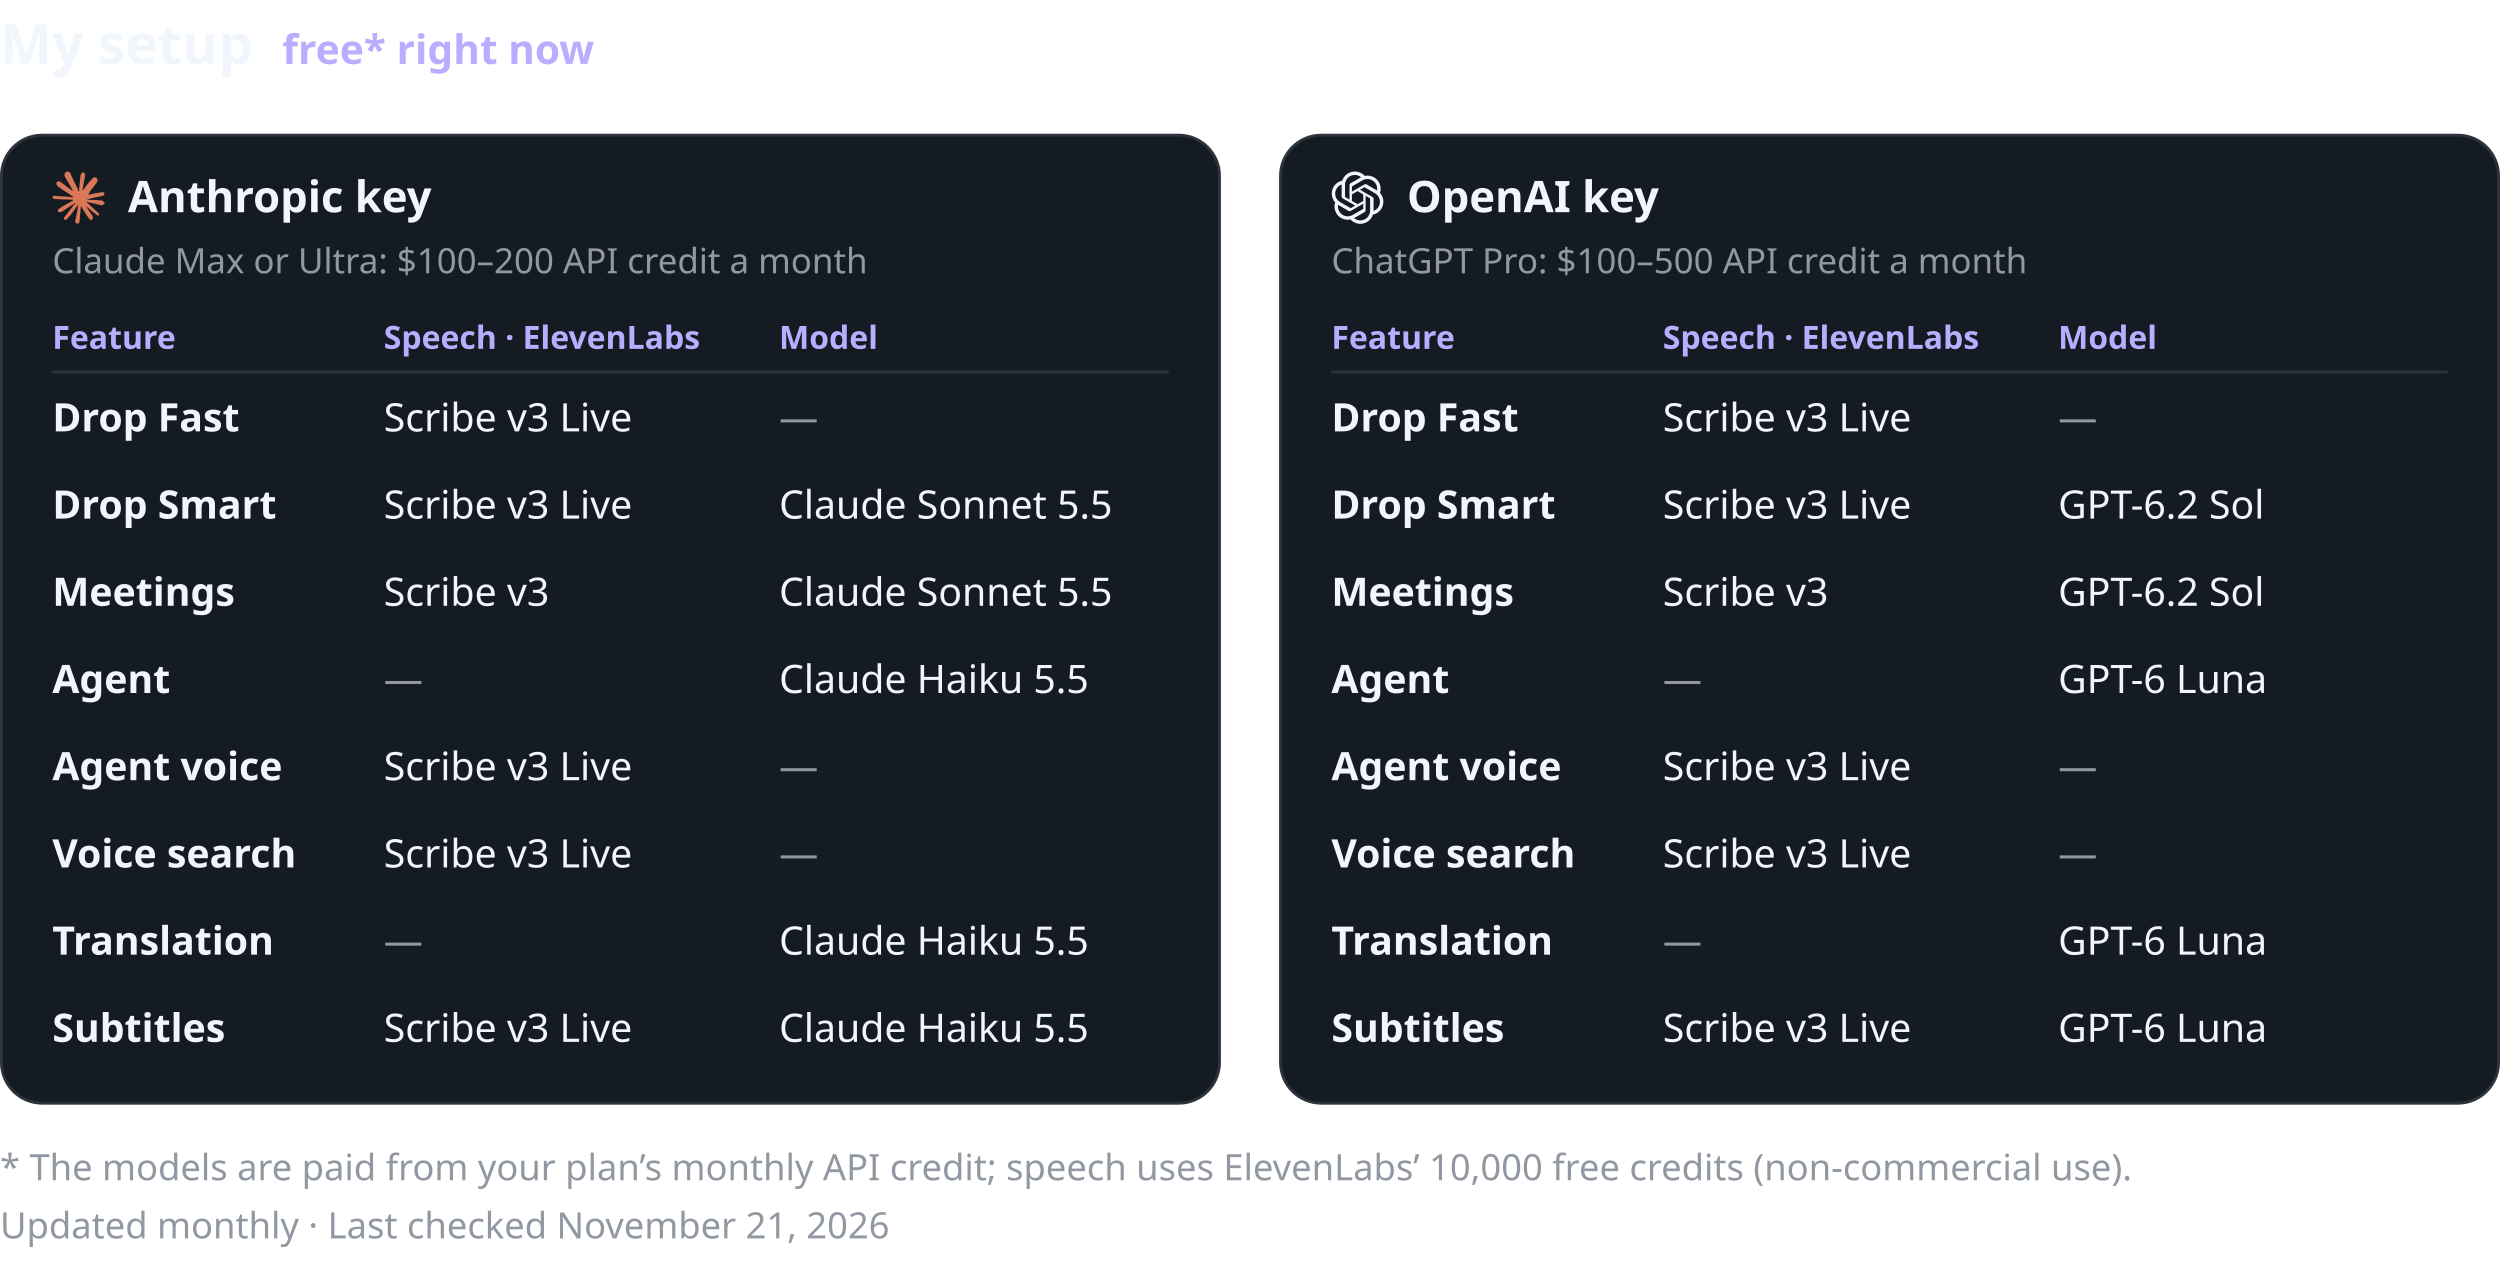
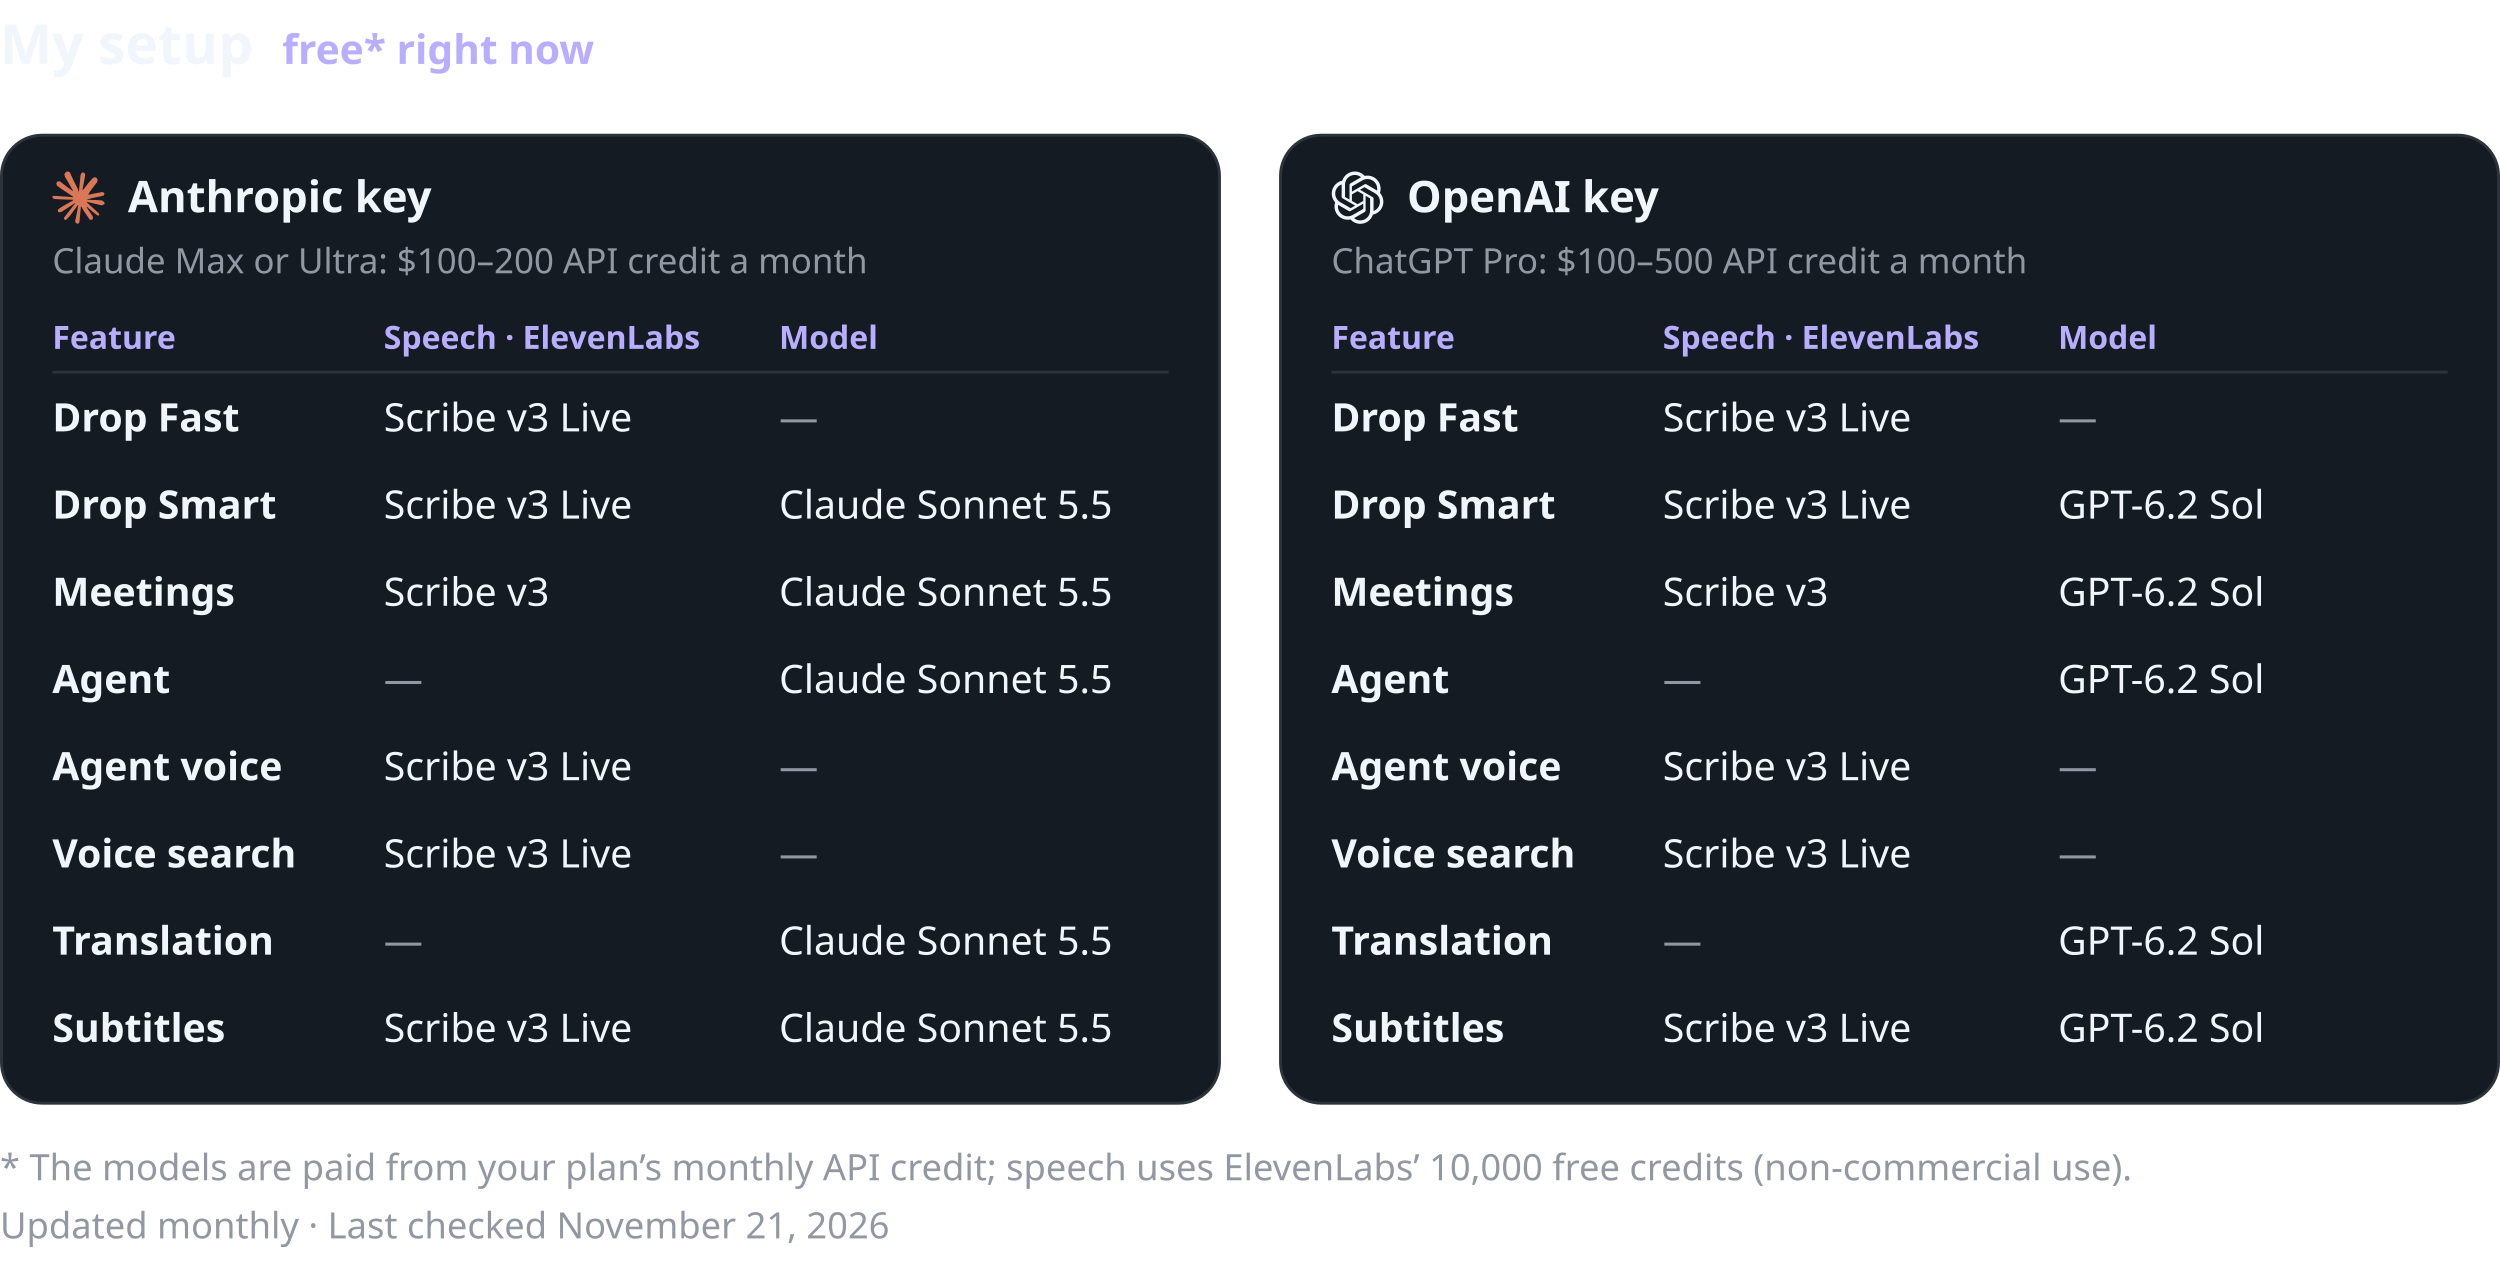
<svg xmlns="http://www.w3.org/2000/svg" width="860" height="434" viewBox="0 0 860 434">
  <text x="0" y="22" font-family="-apple-system, BlinkMacSystemFont, 'Segoe UI', 'Noto Sans', Helvetica, Arial, sans-serif" font-size="19" font-weight="700" fill="#f0f6fc">My setup<tspan dx="10" font-size="14" font-weight="600" fill="#b8adff">free* right now</tspan>
  </text>
  <rect x="0.5" y="46.5" width="419.0" height="333" rx="14" fill="#151b23" stroke="#2d333b" />
  <svg x="18.0" y="59" width="18" height="18" fill="#d97757" role="img" viewBox="0 0 24 24">
    <path d="m4.714 15.956 4.717-2.647.079-.231-.079-.128h-.231l-.789-.049-2.696-.073-2.337-.097-2.265-.121-.571-.121-.534-.704.055-.352.48-.322.686.061 1.518.103 2.277.158 1.651.097 2.447.255h.389l.055-.158-.134-.097-.103-.097L6.973 9.836l-2.55-1.688-1.336-.971-.723-.492-.364-.461-.158-1.008.656-.723.88.061.225.061.892.686 1.906 1.475 2.489 1.834.364.303.146-.103.018-.073-.164-.273-1.354-2.447-1.445-2.489-.643-1.032-.17-.619c-.061-.255-.103-.467-.103-.729L6.287.134 6.7 0l.996.134.419.364.619 1.415 1.002 2.228 1.554 3.03.455.898.243.832.091.255h.158v-.146l.128-1.706.237-2.095.231-2.696.079-.759.376-.911.747-.492.583.279.48.686-.067.443-.285 1.852-.559 2.902-.364 1.943h.212l.243-.243.984-1.305 1.651-2.064.729-.82.85-.905.546-.431h1.032l.759 1.129-.34 1.166-1.062 1.348-.88 1.141-1.263 1.7-.789 1.36.073.109.188-.018 2.853-.607 1.542-.279 1.84-.316.832.389.091.395-.328.807-1.967.486-2.307.461-3.436.814-.043.03.049.061 1.548.146.662.036h1.621l3.018.225.789.522.474.638-.079.486-1.214.619-1.639-.389-3.825-.911-1.311-.328h-.182v.109l1.093 1.069 2.003 1.809 2.507 2.331.128.577-.322.455-.34-.049-2.204-1.657-.85-.747-1.925-1.621h-.128v.17l.443.65 2.344 3.521.121 1.081-.17.352-.607.212-.668-.121-1.372-1.925L14.38 17.959l-1.141-1.943-.14.079-.674 7.255-.316.37-.729.279-.607-.461-.322-.747.322-1.475.389-1.925.316-1.53.285-1.9.17-.631-.012-.043-.14.018-1.433 1.967-2.18 2.945-1.724 1.846-.413.164-.716-.37.067-.662.401-.589 2.386-3.036 1.439-1.882.929-1.087-.006-.158h-.055l-6.338 4.116-1.129.146-.486-.455.061-.747.231-.243 1.906-1.311Z" />
  </svg>
  <text x="44.0" y="73" font-family="-apple-system, BlinkMacSystemFont, 'Segoe UI', 'Noto Sans', Helvetica, Arial, sans-serif" font-size="15" font-weight="600" fill="#f0f6fc">Anthropic key</text>
  <text x="18.0" y="94" font-family="-apple-system, BlinkMacSystemFont, 'Segoe UI', 'Noto Sans', Helvetica, Arial, sans-serif" font-size="12.0" fill="#9198a1">Claude Max or Ultra: $100–200 API credit a month</text>
  <text x="18.0" y="120" font-family="-apple-system, BlinkMacSystemFont, 'Segoe UI', 'Noto Sans', Helvetica, Arial, sans-serif" font-size="11.0" font-weight="600" fill="#b8adff">Feature</text>
  <text x="132.0" y="120" font-family="-apple-system, BlinkMacSystemFont, 'Segoe UI', 'Noto Sans', Helvetica, Arial, sans-serif" font-size="11.0" font-weight="600" fill="#b8adff">Speech · ElevenLabs</text>
  <text x="268.0" y="120" font-family="-apple-system, BlinkMacSystemFont, 'Segoe UI', 'Noto Sans', Helvetica, Arial, sans-serif" font-size="11.0" font-weight="600" fill="#b8adff">Model</text>
  <line x1="18.0" y1="128" x2="402.0" y2="128" stroke="#2d333b" />
  <text x="18.0" y="148.4" font-family="-apple-system, BlinkMacSystemFont, 'Segoe UI', 'Noto Sans', Helvetica, Arial, sans-serif" font-size="13.5" font-weight="600" fill="#f0f6fc">Drop Fast</text>
  <text x="132.0" y="148.4" font-family="-apple-system, BlinkMacSystemFont, 'Segoe UI', 'Noto Sans', Helvetica, Arial, sans-serif" font-size="13.5" font-weight="400" fill="#f0f6fc">Scribe v3 Live</text>
  <text x="268.0" y="148.4" font-family="-apple-system, BlinkMacSystemFont, 'Segoe UI', 'Noto Sans', Helvetica, Arial, sans-serif" font-size="13.5" font-weight="400" fill="#9198a1">—</text>
  <text x="18.0" y="178.4" font-family="-apple-system, BlinkMacSystemFont, 'Segoe UI', 'Noto Sans', Helvetica, Arial, sans-serif" font-size="13.5" font-weight="600" fill="#f0f6fc">Drop Smart</text>
  <text x="132.0" y="178.4" font-family="-apple-system, BlinkMacSystemFont, 'Segoe UI', 'Noto Sans', Helvetica, Arial, sans-serif" font-size="13.5" font-weight="400" fill="#f0f6fc">Scribe v3 Live</text>
  <text x="268.0" y="178.4" font-family="-apple-system, BlinkMacSystemFont, 'Segoe UI', 'Noto Sans', Helvetica, Arial, sans-serif" font-size="13.5" font-weight="400" fill="#f0f6fc">Claude Sonnet 5.5</text>
  <text x="18.0" y="208.4" font-family="-apple-system, BlinkMacSystemFont, 'Segoe UI', 'Noto Sans', Helvetica, Arial, sans-serif" font-size="13.5" font-weight="600" fill="#f0f6fc">Meetings</text>
  <text x="132.0" y="208.4" font-family="-apple-system, BlinkMacSystemFont, 'Segoe UI', 'Noto Sans', Helvetica, Arial, sans-serif" font-size="13.5" font-weight="400" fill="#f0f6fc">Scribe v3</text>
  <text x="268.0" y="208.4" font-family="-apple-system, BlinkMacSystemFont, 'Segoe UI', 'Noto Sans', Helvetica, Arial, sans-serif" font-size="13.5" font-weight="400" fill="#f0f6fc">Claude Sonnet 5.5</text>
  <text x="18.0" y="238.4" font-family="-apple-system, BlinkMacSystemFont, 'Segoe UI', 'Noto Sans', Helvetica, Arial, sans-serif" font-size="13.5" font-weight="600" fill="#f0f6fc">Agent</text>
  <text x="132.0" y="238.4" font-family="-apple-system, BlinkMacSystemFont, 'Segoe UI', 'Noto Sans', Helvetica, Arial, sans-serif" font-size="13.5" font-weight="400" fill="#9198a1">—</text>
-   <text x="268.0" y="238.4" font-family="-apple-system, BlinkMacSystemFont, 'Segoe UI', 'Noto Sans', Helvetica, Arial, sans-serif" font-size="13.5" font-weight="400" fill="#f0f6fc">Claude Haiku 5.5</text>
+   <text x="268.0" y="238.4" font-family="-apple-system, BlinkMacSystemFont, 'Segoe UI', 'Noto Sans', Helvetica, Arial, sans-serif" font-size="13.5" font-weight="400" fill="#f0f6fc">Claude Sonnet 5.5</text>
  <text x="18.0" y="268.4" font-family="-apple-system, BlinkMacSystemFont, 'Segoe UI', 'Noto Sans', Helvetica, Arial, sans-serif" font-size="13.5" font-weight="600" fill="#f0f6fc">Agent voice</text>
  <text x="132.0" y="268.4" font-family="-apple-system, BlinkMacSystemFont, 'Segoe UI', 'Noto Sans', Helvetica, Arial, sans-serif" font-size="13.5" font-weight="400" fill="#f0f6fc">Scribe v3 Live</text>
  <text x="268.0" y="268.4" font-family="-apple-system, BlinkMacSystemFont, 'Segoe UI', 'Noto Sans', Helvetica, Arial, sans-serif" font-size="13.5" font-weight="400" fill="#9198a1">—</text>
  <text x="18.0" y="298.4" font-family="-apple-system, BlinkMacSystemFont, 'Segoe UI', 'Noto Sans', Helvetica, Arial, sans-serif" font-size="13.5" font-weight="600" fill="#f0f6fc">Voice search</text>
  <text x="132.0" y="298.4" font-family="-apple-system, BlinkMacSystemFont, 'Segoe UI', 'Noto Sans', Helvetica, Arial, sans-serif" font-size="13.5" font-weight="400" fill="#f0f6fc">Scribe v3 Live</text>
  <text x="268.0" y="298.4" font-family="-apple-system, BlinkMacSystemFont, 'Segoe UI', 'Noto Sans', Helvetica, Arial, sans-serif" font-size="13.5" font-weight="400" fill="#9198a1">—</text>
  <text x="18.0" y="328.4" font-family="-apple-system, BlinkMacSystemFont, 'Segoe UI', 'Noto Sans', Helvetica, Arial, sans-serif" font-size="13.5" font-weight="600" fill="#f0f6fc">Translation</text>
  <text x="132.0" y="328.4" font-family="-apple-system, BlinkMacSystemFont, 'Segoe UI', 'Noto Sans', Helvetica, Arial, sans-serif" font-size="13.5" font-weight="400" fill="#9198a1">—</text>
-   <text x="268.0" y="328.4" font-family="-apple-system, BlinkMacSystemFont, 'Segoe UI', 'Noto Sans', Helvetica, Arial, sans-serif" font-size="13.5" font-weight="400" fill="#f0f6fc">Claude Haiku 5.5</text>
+   <text x="268.0" y="328.4" font-family="-apple-system, BlinkMacSystemFont, 'Segoe UI', 'Noto Sans', Helvetica, Arial, sans-serif" font-size="13.5" font-weight="400" fill="#f0f6fc">Claude Sonnet 5.5</text>
  <text x="18.0" y="358.4" font-family="-apple-system, BlinkMacSystemFont, 'Segoe UI', 'Noto Sans', Helvetica, Arial, sans-serif" font-size="13.5" font-weight="600" fill="#f0f6fc">Subtitles</text>
  <text x="132.0" y="358.4" font-family="-apple-system, BlinkMacSystemFont, 'Segoe UI', 'Noto Sans', Helvetica, Arial, sans-serif" font-size="13.5" font-weight="400" fill="#f0f6fc">Scribe v3 Live</text>
-   <text x="268.0" y="358.4" font-family="-apple-system, BlinkMacSystemFont, 'Segoe UI', 'Noto Sans', Helvetica, Arial, sans-serif" font-size="13.5" font-weight="400" fill="#f0f6fc">Claude Haiku 5.5</text>
+   <text x="268.0" y="358.4" font-family="-apple-system, BlinkMacSystemFont, 'Segoe UI', 'Noto Sans', Helvetica, Arial, sans-serif" font-size="13.5" font-weight="400" fill="#f0f6fc">Claude Sonnet 5.5</text>
  <rect x="440.5" y="46.5" width="419.0" height="333" rx="14" fill="#151b23" stroke="#2d333b" />
  <svg x="458.0" y="59" width="18" height="18" fill="#f0f6fc" role="img" viewBox="0 0 24 24">
    <path d="M22.282 9.821a5.985 5.985 0 0 0-.516-4.911 6.046 6.046 0 0 0-6.51-2.9A6.065 6.065 0 0 0 4.981 4.182a5.985 5.985 0 0 0-3.998 2.9 6.046 6.046 0 0 0 .743 7.097 5.98 5.98 0 0 0 .511 4.911 6.051 6.051 0 0 0 6.515 2.9A5.985 5.985 0 0 0 13.26 24a6.056 6.056 0 0 0 5.772-4.206 5.989 5.989 0 0 0 3.998-2.9 6.056 6.056 0 0 0-.748-7.073zm-9.022 12.608a4.476 4.476 0 0 1-2.876-1.041l.142-.08 4.778-2.758a.795.795 0 0 0 .393-.681v-6.737l2.02 1.169a.071.071 0 0 1 .038.052v5.583a4.504 4.504 0 0 1-4.495 4.494zm-9.661-4.125a4.471 4.471 0 0 1-.535-3.014l.142.085 4.783 2.758a.771.771 0 0 0 .781 0l5.843-3.369v2.332a.08.08 0 0 1-.033.061L9.74 19.95a4.499 4.499 0 0 1-6.141-1.646zM2.341 7.896a4.485 4.485 0 0 1 2.365-1.973V11.6a.766.766 0 0 0 .388.676l5.814 3.354-2.02 1.169a.076.076 0 0 1-.071 0l-4.83-2.787A4.504 4.504 0 0 1 2.341 7.872zm16.596 3.856L13.104 8.364 15.119 7.2a.076.076 0 0 1 .071 0l4.83 2.791a4.494 4.494 0 0 1-.676 8.104v-5.677a.79.79 0 0 0-.407-.667zm2.011-3.023l-.142-.085-4.774-2.782a.776.776 0 0 0-.785 0L9.409 9.23V6.897a.066.066 0 0 1 .028-.061l4.83-2.787a4.499 4.499 0 0 1 6.68 4.66zM8.306 12.863l-2.02-1.164a.08.08 0 0 1-.038-.057V6.074a4.499 4.499 0 0 1 7.376-3.454l-.142.081L8.704 5.459a.795.795 0 0 0-.393.681zm1.098-2.365l2.602-1.5 2.607 1.5v2.999l-2.597 1.5-2.607-1.5Z" />
  </svg>
  <text x="484.0" y="73" font-family="-apple-system, BlinkMacSystemFont, 'Segoe UI', 'Noto Sans', Helvetica, Arial, sans-serif" font-size="15" font-weight="600" fill="#f0f6fc">OpenAI key</text>
  <text x="458.0" y="94" font-family="-apple-system, BlinkMacSystemFont, 'Segoe UI', 'Noto Sans', Helvetica, Arial, sans-serif" font-size="12.0" fill="#9198a1">ChatGPT Pro: $100–500 API credit a month</text>
  <text x="458.0" y="120" font-family="-apple-system, BlinkMacSystemFont, 'Segoe UI', 'Noto Sans', Helvetica, Arial, sans-serif" font-size="11.0" font-weight="600" fill="#b8adff">Feature</text>
  <text x="572.0" y="120" font-family="-apple-system, BlinkMacSystemFont, 'Segoe UI', 'Noto Sans', Helvetica, Arial, sans-serif" font-size="11.0" font-weight="600" fill="#b8adff">Speech · ElevenLabs</text>
  <text x="708.0" y="120" font-family="-apple-system, BlinkMacSystemFont, 'Segoe UI', 'Noto Sans', Helvetica, Arial, sans-serif" font-size="11.0" font-weight="600" fill="#b8adff">Model</text>
  <line x1="458.0" y1="128" x2="842.0" y2="128" stroke="#2d333b" />
  <text x="458.0" y="148.4" font-family="-apple-system, BlinkMacSystemFont, 'Segoe UI', 'Noto Sans', Helvetica, Arial, sans-serif" font-size="13.5" font-weight="600" fill="#f0f6fc">Drop Fast</text>
  <text x="572.0" y="148.4" font-family="-apple-system, BlinkMacSystemFont, 'Segoe UI', 'Noto Sans', Helvetica, Arial, sans-serif" font-size="13.5" font-weight="400" fill="#f0f6fc">Scribe v3 Live</text>
  <text x="708.0" y="148.4" font-family="-apple-system, BlinkMacSystemFont, 'Segoe UI', 'Noto Sans', Helvetica, Arial, sans-serif" font-size="13.5" font-weight="400" fill="#9198a1">—</text>
  <text x="458.0" y="178.4" font-family="-apple-system, BlinkMacSystemFont, 'Segoe UI', 'Noto Sans', Helvetica, Arial, sans-serif" font-size="13.5" font-weight="600" fill="#f0f6fc">Drop Smart</text>
  <text x="572.0" y="178.4" font-family="-apple-system, BlinkMacSystemFont, 'Segoe UI', 'Noto Sans', Helvetica, Arial, sans-serif" font-size="13.5" font-weight="400" fill="#f0f6fc">Scribe v3 Live</text>
  <text x="708.0" y="178.4" font-family="-apple-system, BlinkMacSystemFont, 'Segoe UI', 'Noto Sans', Helvetica, Arial, sans-serif" font-size="13.5" font-weight="400" fill="#f0f6fc">GPT-6.2 Sol</text>
  <text x="458.0" y="208.4" font-family="-apple-system, BlinkMacSystemFont, 'Segoe UI', 'Noto Sans', Helvetica, Arial, sans-serif" font-size="13.5" font-weight="600" fill="#f0f6fc">Meetings</text>
  <text x="572.0" y="208.4" font-family="-apple-system, BlinkMacSystemFont, 'Segoe UI', 'Noto Sans', Helvetica, Arial, sans-serif" font-size="13.5" font-weight="400" fill="#f0f6fc">Scribe v3</text>
  <text x="708.0" y="208.4" font-family="-apple-system, BlinkMacSystemFont, 'Segoe UI', 'Noto Sans', Helvetica, Arial, sans-serif" font-size="13.5" font-weight="400" fill="#f0f6fc">GPT-6.2 Sol</text>
  <text x="458.0" y="238.4" font-family="-apple-system, BlinkMacSystemFont, 'Segoe UI', 'Noto Sans', Helvetica, Arial, sans-serif" font-size="13.5" font-weight="600" fill="#f0f6fc">Agent</text>
  <text x="572.0" y="238.4" font-family="-apple-system, BlinkMacSystemFont, 'Segoe UI', 'Noto Sans', Helvetica, Arial, sans-serif" font-size="13.5" font-weight="400" fill="#9198a1">—</text>
-   <text x="708.0" y="238.4" font-family="-apple-system, BlinkMacSystemFont, 'Segoe UI', 'Noto Sans', Helvetica, Arial, sans-serif" font-size="13.5" font-weight="400" fill="#f0f6fc">GPT-6 Luna</text>
+   <text x="708.0" y="238.4" font-family="-apple-system, BlinkMacSystemFont, 'Segoe UI', 'Noto Sans', Helvetica, Arial, sans-serif" font-size="13.5" font-weight="400" fill="#f0f6fc">GPT-6.2 Sol</text>
  <text x="458.0" y="268.4" font-family="-apple-system, BlinkMacSystemFont, 'Segoe UI', 'Noto Sans', Helvetica, Arial, sans-serif" font-size="13.5" font-weight="600" fill="#f0f6fc">Agent voice</text>
  <text x="572.0" y="268.4" font-family="-apple-system, BlinkMacSystemFont, 'Segoe UI', 'Noto Sans', Helvetica, Arial, sans-serif" font-size="13.5" font-weight="400" fill="#f0f6fc">Scribe v3 Live</text>
  <text x="708.0" y="268.4" font-family="-apple-system, BlinkMacSystemFont, 'Segoe UI', 'Noto Sans', Helvetica, Arial, sans-serif" font-size="13.5" font-weight="400" fill="#9198a1">—</text>
  <text x="458.0" y="298.4" font-family="-apple-system, BlinkMacSystemFont, 'Segoe UI', 'Noto Sans', Helvetica, Arial, sans-serif" font-size="13.5" font-weight="600" fill="#f0f6fc">Voice search</text>
  <text x="572.0" y="298.4" font-family="-apple-system, BlinkMacSystemFont, 'Segoe UI', 'Noto Sans', Helvetica, Arial, sans-serif" font-size="13.5" font-weight="400" fill="#f0f6fc">Scribe v3 Live</text>
  <text x="708.0" y="298.4" font-family="-apple-system, BlinkMacSystemFont, 'Segoe UI', 'Noto Sans', Helvetica, Arial, sans-serif" font-size="13.5" font-weight="400" fill="#9198a1">—</text>
  <text x="458.0" y="328.4" font-family="-apple-system, BlinkMacSystemFont, 'Segoe UI', 'Noto Sans', Helvetica, Arial, sans-serif" font-size="13.5" font-weight="600" fill="#f0f6fc">Translation</text>
  <text x="572.0" y="328.4" font-family="-apple-system, BlinkMacSystemFont, 'Segoe UI', 'Noto Sans', Helvetica, Arial, sans-serif" font-size="13.5" font-weight="400" fill="#9198a1">—</text>
-   <text x="708.0" y="328.4" font-family="-apple-system, BlinkMacSystemFont, 'Segoe UI', 'Noto Sans', Helvetica, Arial, sans-serif" font-size="13.5" font-weight="400" fill="#f0f6fc">GPT-6 Luna</text>
+   <text x="708.0" y="328.4" font-family="-apple-system, BlinkMacSystemFont, 'Segoe UI', 'Noto Sans', Helvetica, Arial, sans-serif" font-size="13.5" font-weight="400" fill="#f0f6fc">GPT-6.2 Sol</text>
  <text x="458.0" y="358.4" font-family="-apple-system, BlinkMacSystemFont, 'Segoe UI', 'Noto Sans', Helvetica, Arial, sans-serif" font-size="13.5" font-weight="600" fill="#f0f6fc">Subtitles</text>
  <text x="572.0" y="358.4" font-family="-apple-system, BlinkMacSystemFont, 'Segoe UI', 'Noto Sans', Helvetica, Arial, sans-serif" font-size="13.5" font-weight="400" fill="#f0f6fc">Scribe v3 Live</text>
-   <text x="708.0" y="358.4" font-family="-apple-system, BlinkMacSystemFont, 'Segoe UI', 'Noto Sans', Helvetica, Arial, sans-serif" font-size="13.5" font-weight="400" fill="#f0f6fc">GPT-6 Luna</text>
+   <text x="708.0" y="358.4" font-family="-apple-system, BlinkMacSystemFont, 'Segoe UI', 'Noto Sans', Helvetica, Arial, sans-serif" font-size="13.5" font-weight="400" fill="#f0f6fc">GPT-6.2 Sol</text>
  <text x="0" y="406" font-family="-apple-system, BlinkMacSystemFont, 'Segoe UI', 'Noto Sans', Helvetica, Arial, sans-serif" font-size="12.5" fill="#9198a1">* The models are paid from your plan’s monthly API credit; speech uses ElevenLabs’ 10,000 free credits (non-commercial use).</text>
  <text x="0" y="426" font-family="-apple-system, BlinkMacSystemFont, 'Segoe UI', 'Noto Sans', Helvetica, Arial, sans-serif" font-size="12.5" fill="#9198a1">Updated monthly · Last checked November 21, 2026</text>
</svg>
